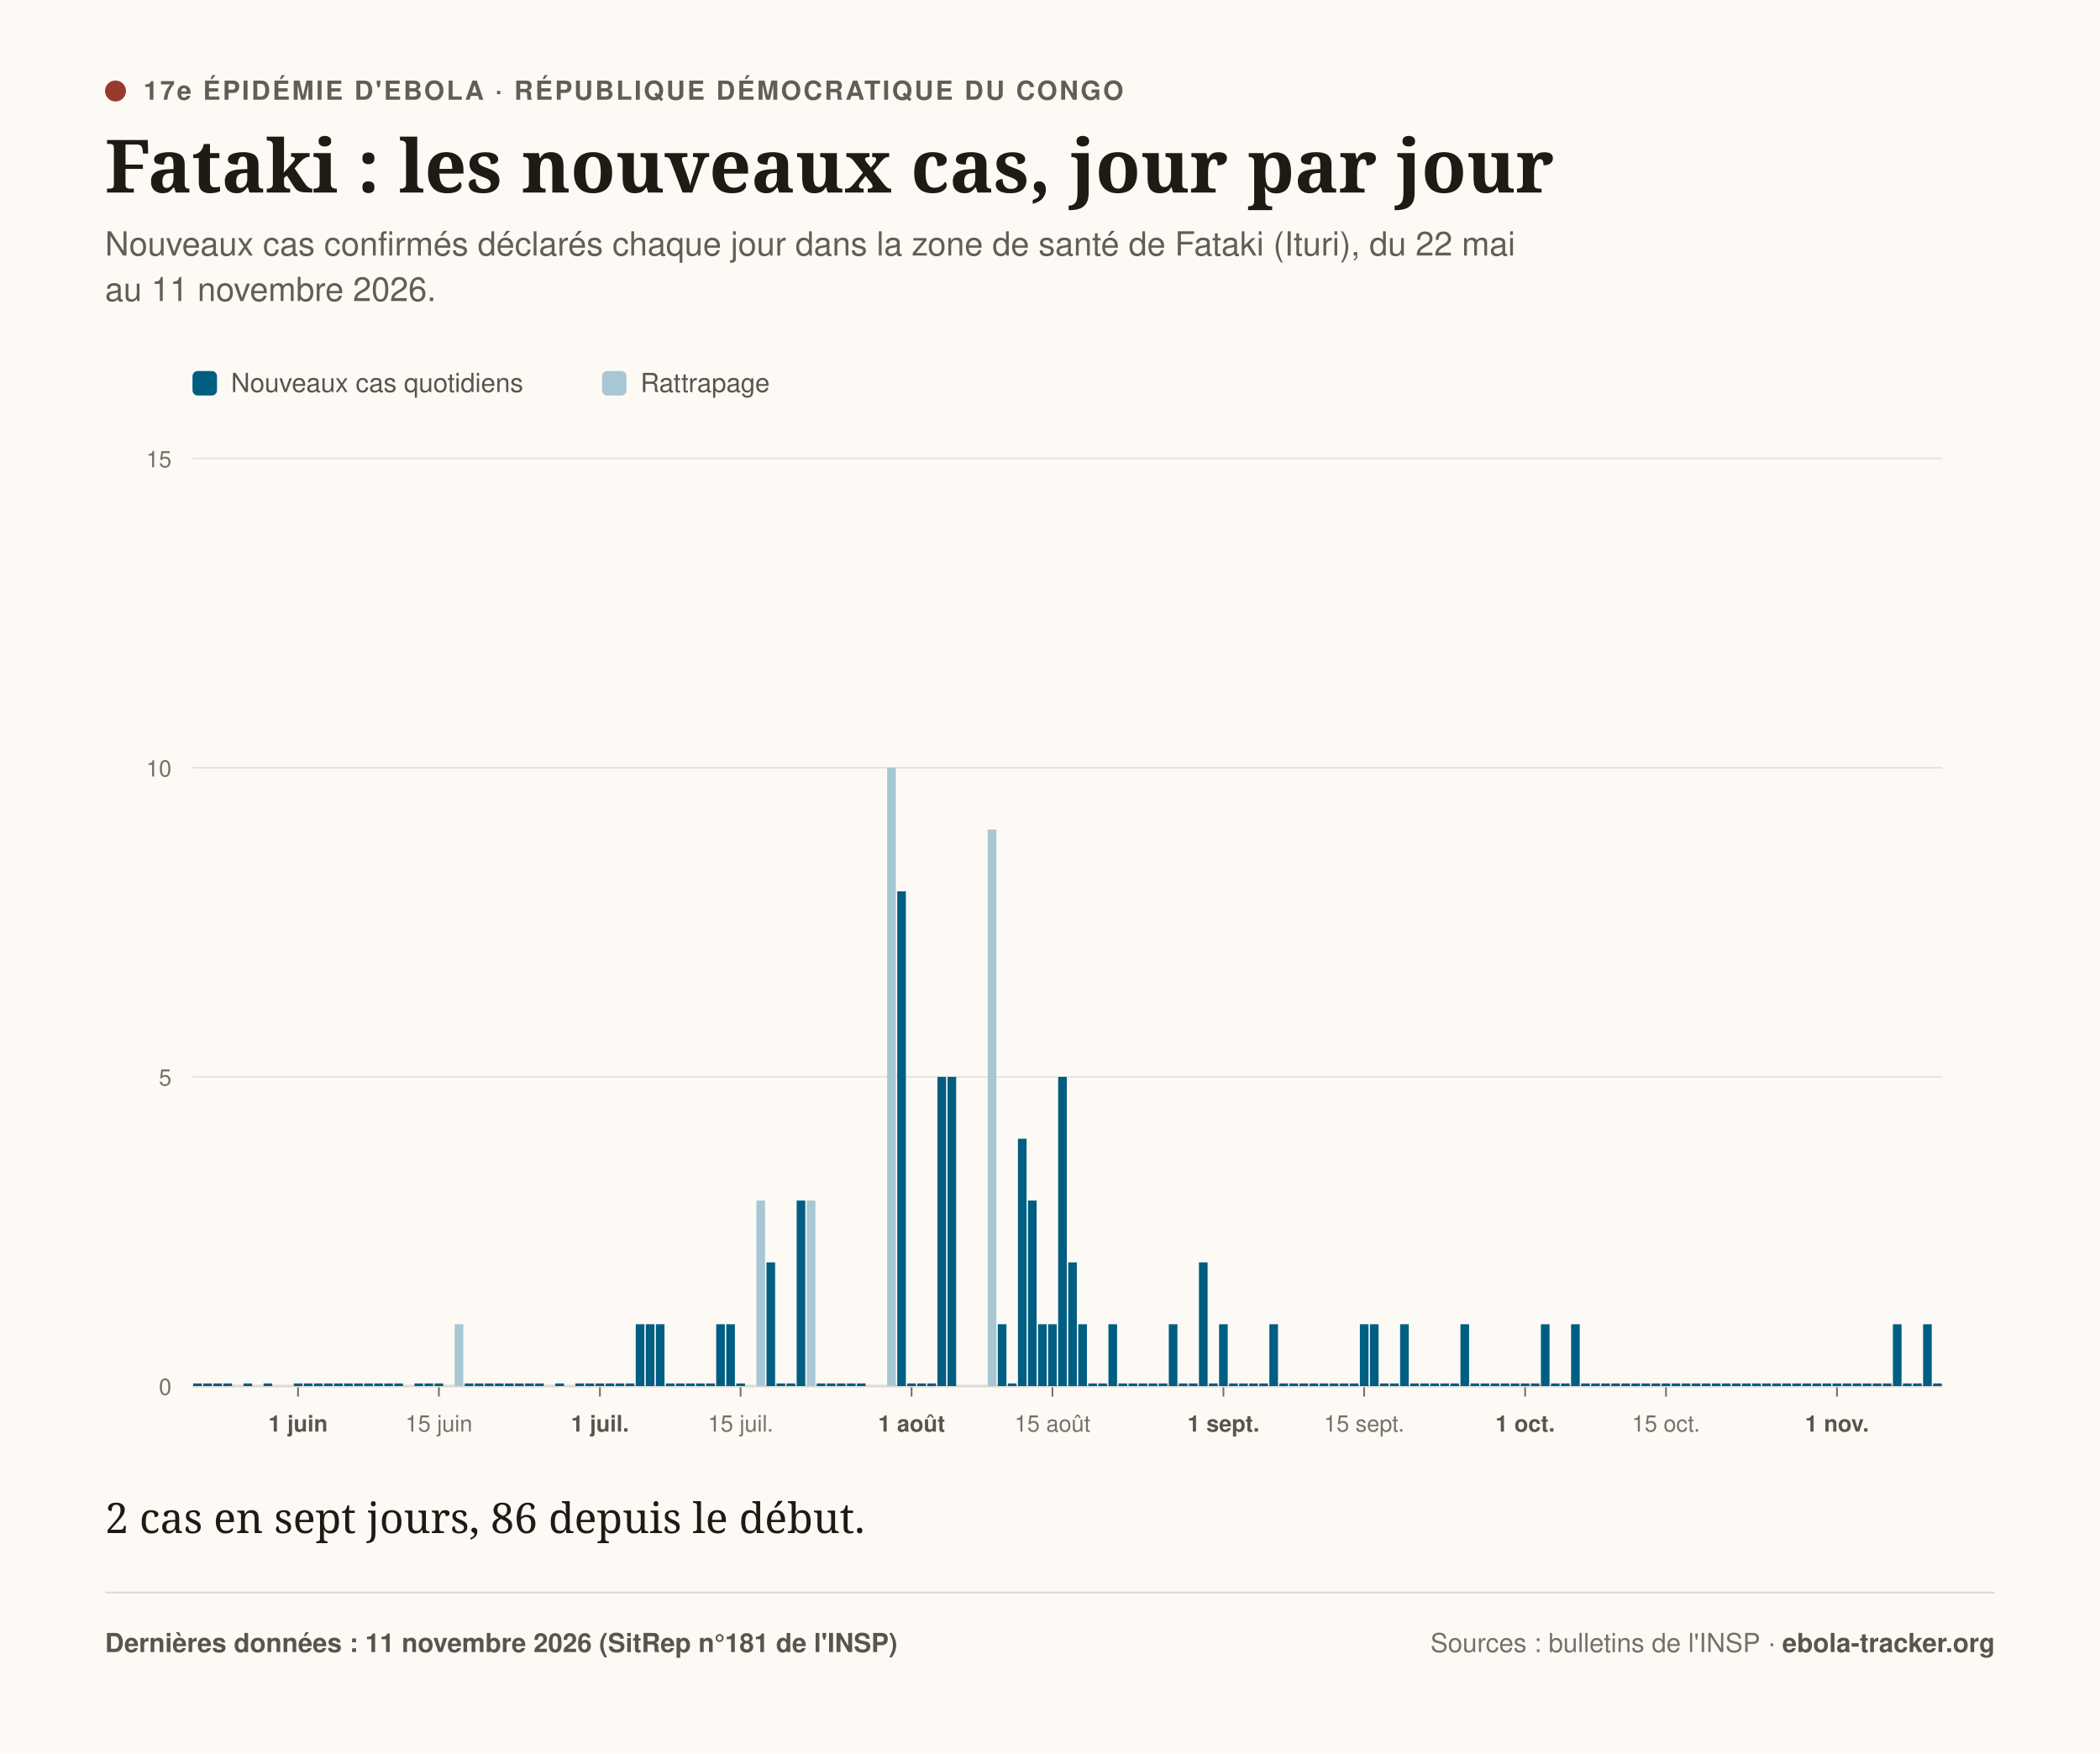
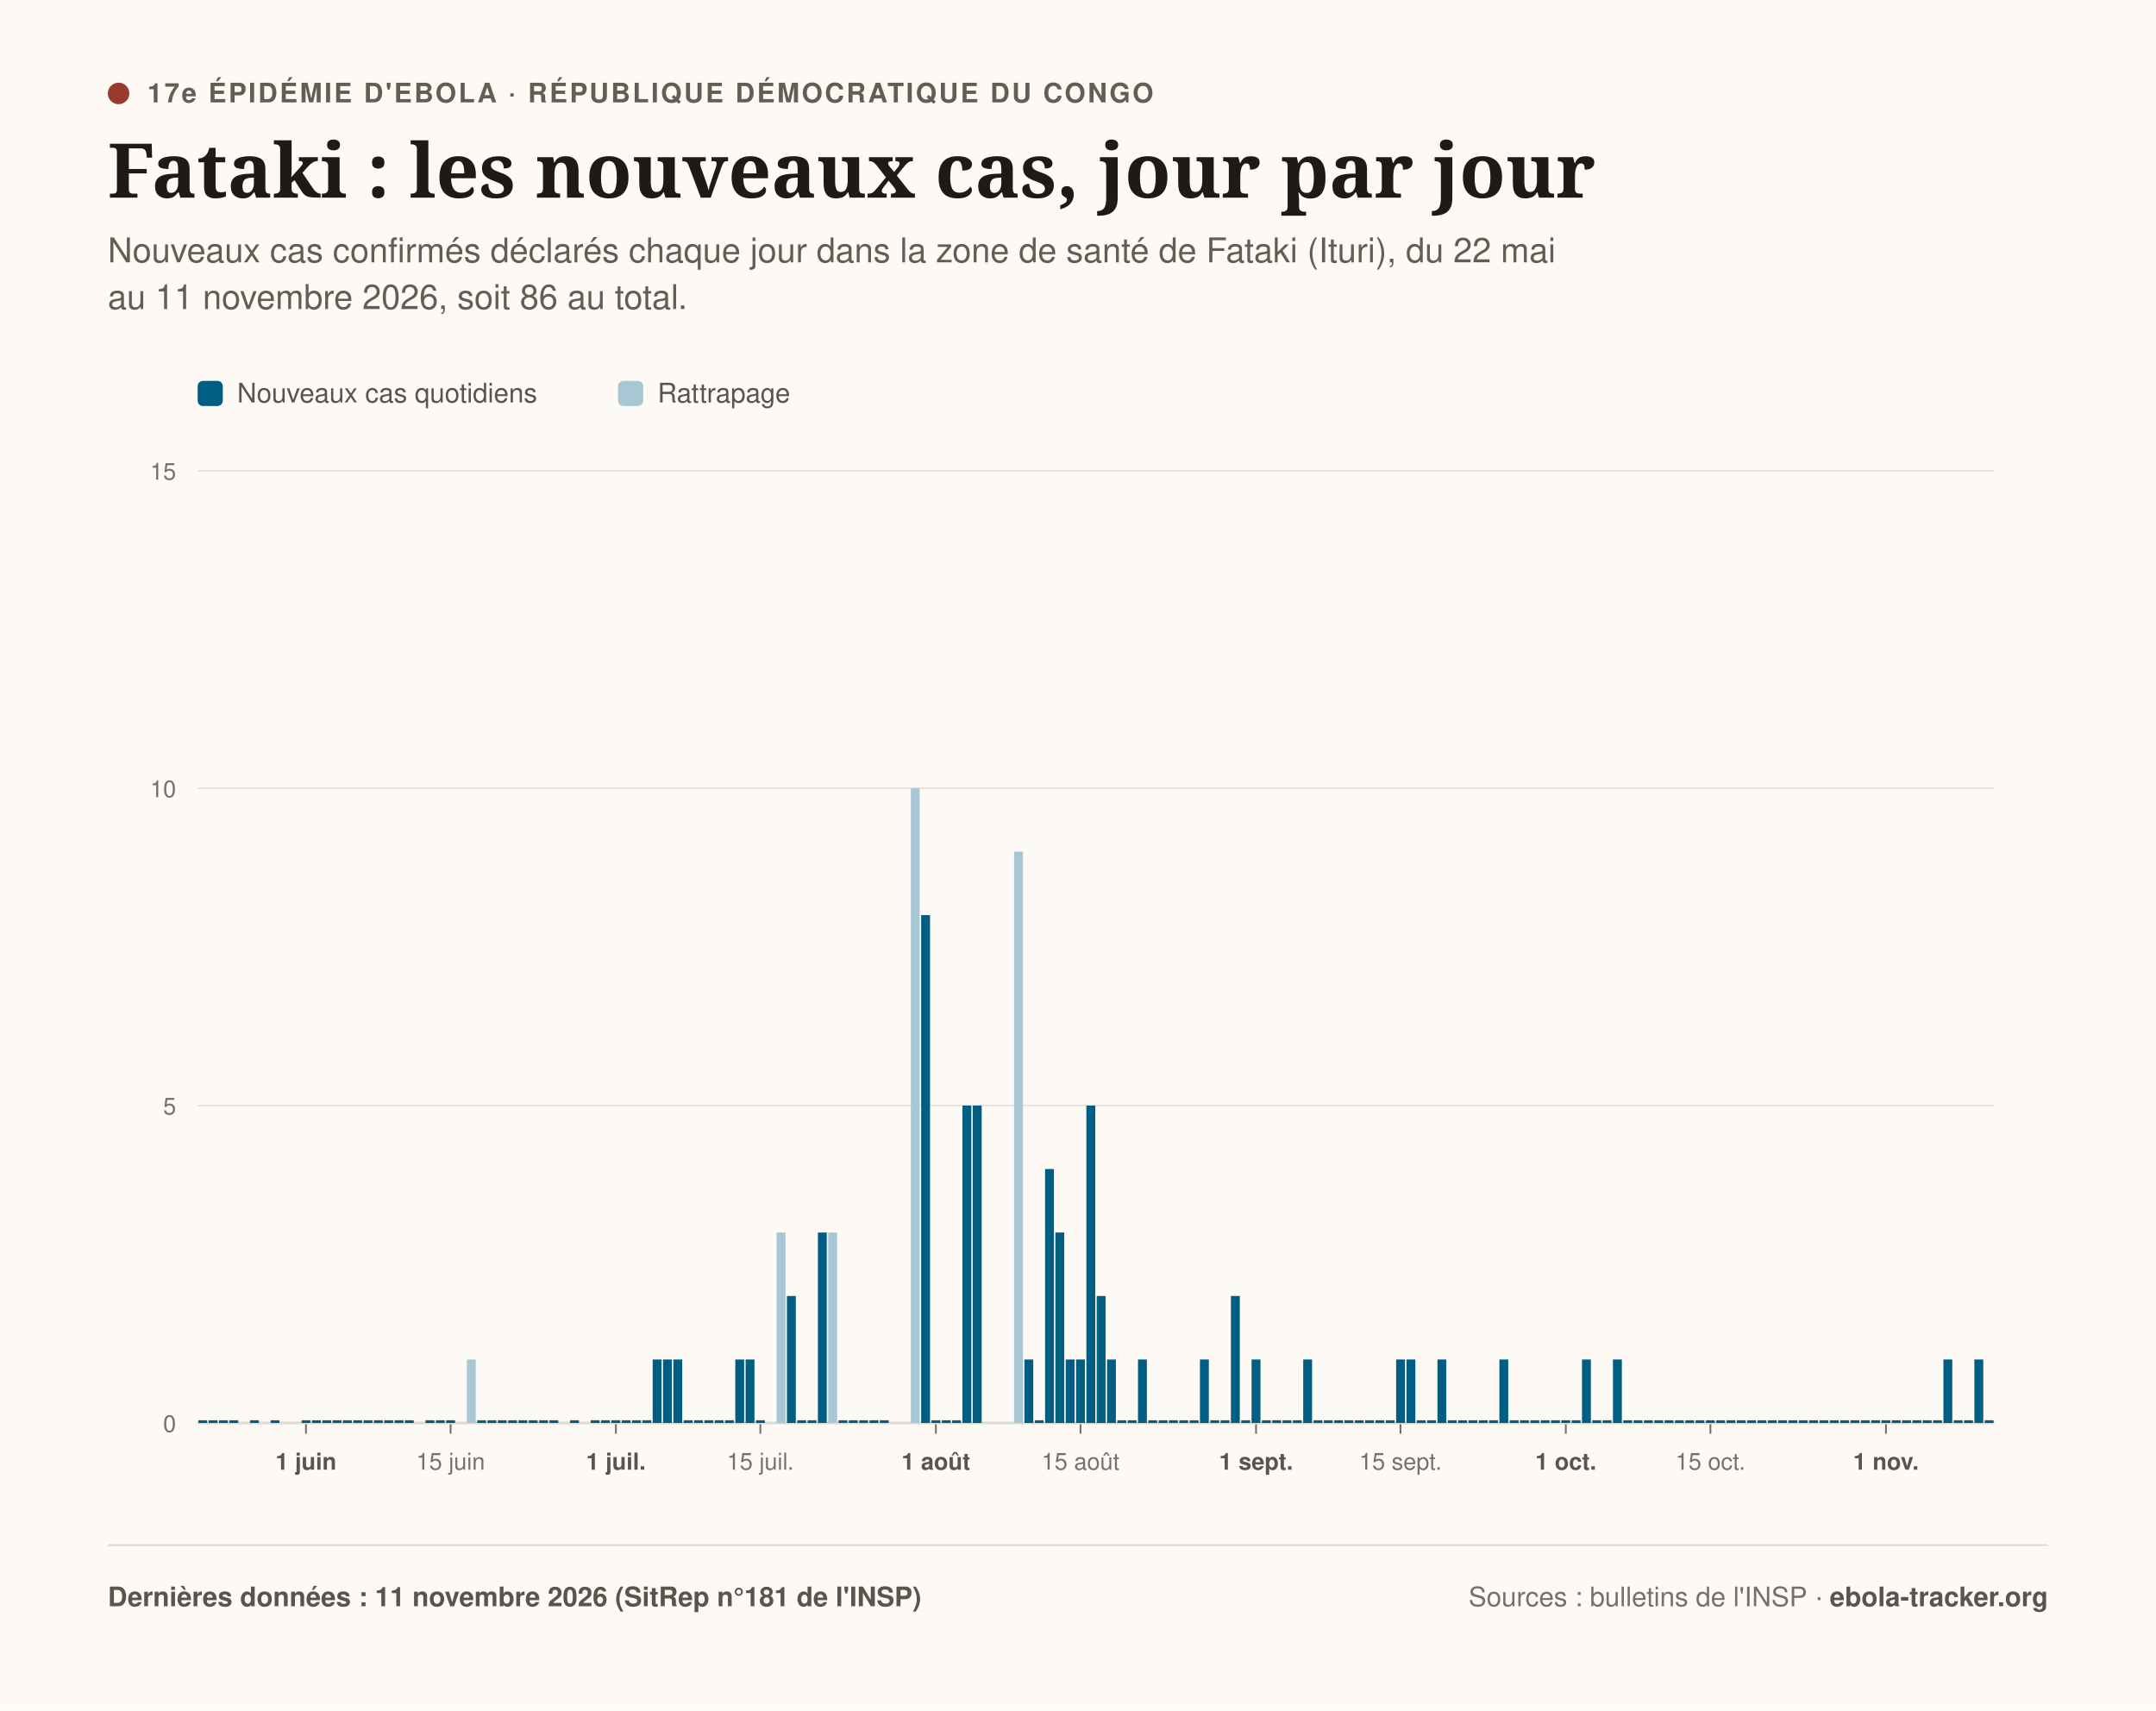
- <svg xmlns="http://www.w3.org/2000/svg" viewBox="0 0 1200 1002" role="img" aria-label="Fataki : les nouveaux cas, jour par jour. Nouveaux cas confirmés déclarés chaque jour dans la zone de santé de Fataki (Ituri), du 22 mai au 11 novembre 2026.">
-   <rect width="1200" height="1002" fill="#FDFAF6" />
+ <svg xmlns="http://www.w3.org/2000/svg" viewBox="0 0 1200 952" role="img" aria-label="Fataki : les nouveaux cas, jour par jour. Nouveaux cas confirmés déclarés chaque jour dans la zone de santé de Fataki (Ituri), du 22 mai au 11 novembre 2026, soit 86 au total.">
+   <rect width="1200" height="952" fill="#FDFAF6" />
  <circle cx="66" cy="52" r="6" fill="#993A2E" />
  <text x="82.0" y="57.0" font-family="'Public Sans',Helvetica,Arial,sans-serif" font-size="15" font-weight="700" fill="#635D54" text-anchor="start" letter-spacing=".08em">17e ÉPIDÉMIE D'EBOLA · RÉPUBLIQUE DÉMOCRATIQUE DU CONGO</text>
  <text x="60.0" y="110.0" font-family="'Source Serif 4',Georgia,serif" font-size="42" font-weight="600" fill="#1F1A13" text-anchor="start">Fataki : les nouveaux cas, jour par jour</text>
  <text x="60.0" y="146.0" font-family="'Public Sans',Helvetica,Arial,sans-serif" font-size="19" font-weight="400" fill="#635D54" text-anchor="start">Nouveaux cas confirmés déclarés chaque jour dans la zone de santé de Fataki (Ituri), du 22 mai</text>
-   <text x="60.0" y="172.0" font-family="'Public Sans',Helvetica,Arial,sans-serif" font-size="19" font-weight="400" fill="#635D54" text-anchor="start">au 11 novembre 2026.</text>
+   <text x="60.0" y="172.0" font-family="'Public Sans',Helvetica,Arial,sans-serif" font-size="19" font-weight="400" fill="#635D54" text-anchor="start">au 11 novembre 2026, soit 86 au total.</text>
  <rect x="110" y="212" width="14" height="14" rx="3" fill="#005E82" />
  <text x="132.0" y="224.0" font-family="'Public Sans',Helvetica,Arial,sans-serif" font-size="15" font-weight="400" fill="#5A544C" text-anchor="start">Nouveaux cas quotidiens</text>
  <rect x="344" y="212" width="14" height="14" rx="3" fill="#a6c7d3" />
  <text x="366.0" y="224.0" font-family="'Public Sans',Helvetica,Arial,sans-serif" font-size="15" font-weight="400" fill="#5A544C" text-anchor="start">Rattrapage</text>
  <line x1="110" x2="1110" y1="792.0" y2="792.0" stroke="#E7E4E0" />
  <text x="98.0" y="797.0" font-family="'Public Sans',Helvetica,Arial,sans-serif" font-size="13" font-weight="400" fill="#777068" text-anchor="end">0</text>
  <line x1="110" x2="1110" y1="615.3" y2="615.3" stroke="#E7E4E0" />
  <text x="98.0" y="620.3" font-family="'Public Sans',Helvetica,Arial,sans-serif" font-size="13" font-weight="400" fill="#777068" text-anchor="end">5</text>
  <line x1="110" x2="1110" y1="438.7" y2="438.7" stroke="#E7E4E0" />
  <text x="98.0" y="443.7" font-family="'Public Sans',Helvetica,Arial,sans-serif" font-size="13" font-weight="400" fill="#777068" text-anchor="end">10</text>
  <line x1="110" x2="1110" y1="262.0" y2="262.0" stroke="#E7E4E0" />
  <text x="98.0" y="267.0" font-family="'Public Sans',Helvetica,Arial,sans-serif" font-size="13" font-weight="400" fill="#777068" text-anchor="end">15</text>
  <line x1="170.3" x2="170.3" y1="792" y2="798" stroke="#777068" />
  <text x="170.3" y="818.0" font-family="'Public Sans',Helvetica,Arial,sans-serif" font-size="13" font-weight="600" fill="#5A544C" text-anchor="middle">1 juin</text>
  <line x1="250.8" x2="250.8" y1="792" y2="798" stroke="#777068" />
  <text x="250.8" y="818.0" font-family="'Public Sans',Helvetica,Arial,sans-serif" font-size="13" font-weight="400" fill="#777068" text-anchor="middle">15 juin</text>
  <line x1="342.8" x2="342.8" y1="792" y2="798" stroke="#777068" />
  <text x="342.8" y="818.0" font-family="'Public Sans',Helvetica,Arial,sans-serif" font-size="13" font-weight="600" fill="#5A544C" text-anchor="middle">1 juil.</text>
  <line x1="423.2" x2="423.2" y1="792" y2="798" stroke="#777068" />
  <text x="423.2" y="818.0" font-family="'Public Sans',Helvetica,Arial,sans-serif" font-size="13" font-weight="400" fill="#777068" text-anchor="middle">15 juil.</text>
  <line x1="520.9" x2="520.9" y1="792" y2="798" stroke="#777068" />
  <text x="520.9" y="818.0" font-family="'Public Sans',Helvetica,Arial,sans-serif" font-size="13" font-weight="600" fill="#5A544C" text-anchor="middle">1 août</text>
  <line x1="601.4" x2="601.4" y1="792" y2="798" stroke="#777068" />
  <text x="601.4" y="818.0" font-family="'Public Sans',Helvetica,Arial,sans-serif" font-size="13" font-weight="400" fill="#777068" text-anchor="middle">15 août</text>
  <line x1="699.1" x2="699.1" y1="792" y2="798" stroke="#777068" />
  <text x="699.1" y="818.0" font-family="'Public Sans',Helvetica,Arial,sans-serif" font-size="13" font-weight="600" fill="#5A544C" text-anchor="middle">1 sept.</text>
  <line x1="779.5" x2="779.5" y1="792" y2="798" stroke="#777068" />
  <text x="779.5" y="818.0" font-family="'Public Sans',Helvetica,Arial,sans-serif" font-size="13" font-weight="400" fill="#777068" text-anchor="middle">15 sept.</text>
  <line x1="871.5" x2="871.5" y1="792" y2="798" stroke="#777068" />
  <text x="871.5" y="818.0" font-family="'Public Sans',Helvetica,Arial,sans-serif" font-size="13" font-weight="600" fill="#5A544C" text-anchor="middle">1 oct.</text>
  <line x1="952.0" x2="952.0" y1="792" y2="798" stroke="#777068" />
  <text x="952.0" y="818.0" font-family="'Public Sans',Helvetica,Arial,sans-serif" font-size="13" font-weight="400" fill="#777068" text-anchor="middle">15 oct.</text>
  <line x1="1049.7" x2="1049.7" y1="792" y2="798" stroke="#777068" />
  <text x="1049.7" y="818.0" font-family="'Public Sans',Helvetica,Arial,sans-serif" font-size="13" font-weight="600" fill="#5A544C" text-anchor="middle">1 nov.</text>
  <line x1="110" x2="1110" y1="792" y2="792" stroke="#DEDAD5" stroke-width="1.5" />
  <rect x="110.40" y="790.50" width="4.94" height="1.50" fill="#005E82" />
  <rect x="116.15" y="790.50" width="4.94" height="1.50" fill="#005E82" />
  <rect x="121.90" y="790.50" width="4.94" height="1.50" fill="#005E82" />
  <rect x="127.64" y="790.50" width="4.94" height="1.50" fill="#005E82" />
  <rect x="139.14" y="790.50" width="4.94" height="1.50" fill="#005E82" />
  <rect x="150.63" y="790.50" width="4.94" height="1.50" fill="#005E82" />
  <rect x="167.87" y="790.50" width="4.94" height="1.50" fill="#005E82" />
  <rect x="173.62" y="790.50" width="4.94" height="1.50" fill="#005E82" />
  <rect x="179.37" y="790.50" width="4.94" height="1.50" fill="#005E82" />
  <rect x="185.11" y="790.50" width="4.94" height="1.50" fill="#005E82" />
  <rect x="190.86" y="790.50" width="4.94" height="1.50" fill="#005E82" />
  <rect x="196.61" y="790.50" width="4.94" height="1.50" fill="#005E82" />
  <rect x="202.36" y="790.50" width="4.94" height="1.50" fill="#005E82" />
  <rect x="208.10" y="790.50" width="4.94" height="1.50" fill="#005E82" />
  <rect x="213.85" y="790.50" width="4.94" height="1.50" fill="#005E82" />
  <rect x="219.60" y="790.50" width="4.94" height="1.50" fill="#005E82" />
  <rect x="225.34" y="790.50" width="4.94" height="1.50" fill="#005E82" />
  <rect x="236.84" y="790.50" width="4.94" height="1.50" fill="#005E82" />
  <rect x="242.59" y="790.50" width="4.94" height="1.50" fill="#005E82" />
  <rect x="248.33" y="790.50" width="4.94" height="1.50" fill="#005E82" />
  <rect x="259.83" y="756.67" width="4.94" height="35.33" fill="#a6c7d3" />
  <rect x="265.57" y="790.50" width="4.94" height="1.50" fill="#005E82" />
  <rect x="271.32" y="790.50" width="4.94" height="1.50" fill="#005E82" />
  <rect x="277.07" y="790.50" width="4.94" height="1.50" fill="#005E82" />
  <rect x="282.82" y="790.50" width="4.94" height="1.50" fill="#005E82" />
  <rect x="288.56" y="790.50" width="4.94" height="1.50" fill="#005E82" />
  <rect x="294.31" y="790.50" width="4.94" height="1.50" fill="#005E82" />
  <rect x="300.06" y="790.50" width="4.94" height="1.50" fill="#005E82" />
  <rect x="305.80" y="790.50" width="4.94" height="1.50" fill="#005E82" />
  <rect x="317.30" y="790.50" width="4.94" height="1.50" fill="#005E82" />
  <rect x="328.79" y="790.50" width="4.94" height="1.50" fill="#005E82" />
  <rect x="334.54" y="790.50" width="4.94" height="1.50" fill="#005E82" />
  <rect x="340.29" y="790.50" width="4.94" height="1.50" fill="#005E82" />
  <rect x="346.03" y="790.50" width="4.94" height="1.50" fill="#005E82" />
  <rect x="351.78" y="790.50" width="4.94" height="1.50" fill="#005E82" />
  <rect x="357.53" y="790.50" width="4.94" height="1.50" fill="#005E82" />
  <rect x="363.28" y="756.67" width="4.94" height="35.33" fill="#005E82" />
  <rect x="369.02" y="756.67" width="4.94" height="35.33" fill="#005E82" />
  <rect x="374.77" y="756.67" width="4.94" height="35.33" fill="#005E82" />
  <rect x="380.52" y="790.50" width="4.94" height="1.50" fill="#005E82" />
  <rect x="386.26" y="790.50" width="4.94" height="1.50" fill="#005E82" />
  <rect x="392.01" y="790.50" width="4.94" height="1.50" fill="#005E82" />
  <rect x="397.76" y="790.50" width="4.94" height="1.50" fill="#005E82" />
  <rect x="403.51" y="790.50" width="4.94" height="1.50" fill="#005E82" />
  <rect x="409.25" y="756.67" width="4.94" height="35.33" fill="#005E82" />
  <rect x="415.00" y="756.67" width="4.94" height="35.33" fill="#005E82" />
  <rect x="420.75" y="790.50" width="4.94" height="1.50" fill="#005E82" />
  <rect x="432.24" y="686.00" width="4.94" height="106.00" fill="#a6c7d3" />
  <rect x="437.99" y="721.33" width="4.94" height="70.67" fill="#005E82" />
  <rect x="443.74" y="790.50" width="4.94" height="1.50" fill="#005E82" />
  <rect x="449.48" y="790.50" width="4.94" height="1.50" fill="#005E82" />
  <rect x="455.23" y="686.00" width="4.94" height="106.00" fill="#005E82" />
  <rect x="460.98" y="686.00" width="4.94" height="106.00" fill="#a6c7d3" />
  <rect x="466.72" y="790.50" width="4.94" height="1.50" fill="#005E82" />
  <rect x="472.47" y="790.50" width="4.94" height="1.50" fill="#005E82" />
  <rect x="478.22" y="790.50" width="4.94" height="1.50" fill="#005E82" />
  <rect x="483.97" y="790.50" width="4.94" height="1.50" fill="#005E82" />
  <rect x="489.71" y="790.50" width="4.94" height="1.50" fill="#005E82" />
  <rect x="506.95" y="438.67" width="4.94" height="353.33" fill="#a6c7d3" />
  <rect x="512.70" y="509.33" width="4.94" height="282.67" fill="#005E82" />
  <rect x="518.45" y="790.50" width="4.94" height="1.50" fill="#005E82" />
  <rect x="524.20" y="790.50" width="4.94" height="1.50" fill="#005E82" />
  <rect x="529.94" y="790.50" width="4.94" height="1.50" fill="#005E82" />
  <rect x="535.69" y="615.33" width="4.94" height="176.67" fill="#005E82" />
  <rect x="541.44" y="615.33" width="4.94" height="176.67" fill="#005E82" />
  <rect x="564.43" y="474.00" width="4.94" height="318.00" fill="#a6c7d3" />
  <rect x="570.17" y="756.67" width="4.94" height="35.33" fill="#005E82" />
  <rect x="575.92" y="790.50" width="4.94" height="1.50" fill="#005E82" />
  <rect x="581.67" y="650.67" width="4.94" height="141.33" fill="#005E82" />
  <rect x="587.41" y="686.00" width="4.94" height="106.00" fill="#005E82" />
  <rect x="593.16" y="756.67" width="4.94" height="35.33" fill="#005E82" />
  <rect x="598.91" y="756.67" width="4.94" height="35.33" fill="#005E82" />
  <rect x="604.66" y="615.33" width="4.94" height="176.67" fill="#005E82" />
  <rect x="610.40" y="721.33" width="4.94" height="70.67" fill="#005E82" />
  <rect x="616.15" y="756.67" width="4.94" height="35.33" fill="#005E82" />
  <rect x="621.90" y="790.50" width="4.94" height="1.50" fill="#005E82" />
  <rect x="627.64" y="790.50" width="4.94" height="1.50" fill="#005E82" />
  <rect x="633.39" y="756.67" width="4.94" height="35.33" fill="#005E82" />
  <rect x="639.14" y="790.50" width="4.94" height="1.50" fill="#005E82" />
  <rect x="644.89" y="790.50" width="4.94" height="1.50" fill="#005E82" />
  <rect x="650.63" y="790.50" width="4.94" height="1.50" fill="#005E82" />
  <rect x="656.38" y="790.50" width="4.94" height="1.50" fill="#005E82" />
  <rect x="662.13" y="790.50" width="4.94" height="1.50" fill="#005E82" />
  <rect x="667.87" y="756.67" width="4.94" height="35.33" fill="#005E82" />
  <rect x="673.62" y="790.50" width="4.94" height="1.50" fill="#005E82" />
  <rect x="679.37" y="790.50" width="4.94" height="1.50" fill="#005E82" />
  <rect x="685.11" y="721.33" width="4.94" height="70.67" fill="#005E82" />
  <rect x="690.86" y="790.50" width="4.94" height="1.50" fill="#005E82" />
  <rect x="696.61" y="756.67" width="4.94" height="35.33" fill="#005E82" />
  <rect x="702.36" y="790.50" width="4.94" height="1.50" fill="#005E82" />
  <rect x="708.10" y="790.50" width="4.94" height="1.50" fill="#005E82" />
  <rect x="713.85" y="790.50" width="4.94" height="1.50" fill="#005E82" />
  <rect x="719.60" y="790.50" width="4.94" height="1.50" fill="#005E82" />
  <rect x="725.34" y="756.67" width="4.94" height="35.33" fill="#005E82" />
  <rect x="731.09" y="790.50" width="4.94" height="1.50" fill="#005E82" />
  <rect x="736.84" y="790.50" width="4.94" height="1.50" fill="#005E82" />
  <rect x="742.59" y="790.50" width="4.94" height="1.50" fill="#005E82" />
  <rect x="748.33" y="790.50" width="4.94" height="1.50" fill="#005E82" />
  <rect x="754.08" y="790.50" width="4.94" height="1.50" fill="#005E82" />
  <rect x="759.83" y="790.50" width="4.94" height="1.50" fill="#005E82" />
  <rect x="765.57" y="790.50" width="4.94" height="1.50" fill="#005E82" />
  <rect x="771.32" y="790.50" width="4.94" height="1.50" fill="#005E82" />
  <rect x="777.07" y="756.67" width="4.94" height="35.33" fill="#005E82" />
  <rect x="782.82" y="756.67" width="4.94" height="35.33" fill="#005E82" />
  <rect x="788.56" y="790.50" width="4.94" height="1.50" fill="#005E82" />
  <rect x="794.31" y="790.50" width="4.94" height="1.50" fill="#005E82" />
  <rect x="800.06" y="756.67" width="4.94" height="35.33" fill="#005E82" />
  <rect x="805.80" y="790.50" width="4.94" height="1.50" fill="#005E82" />
  <rect x="811.55" y="790.50" width="4.94" height="1.50" fill="#005E82" />
  <rect x="817.30" y="790.50" width="4.94" height="1.50" fill="#005E82" />
  <rect x="823.05" y="790.50" width="4.94" height="1.50" fill="#005E82" />
  <rect x="828.79" y="790.50" width="4.94" height="1.50" fill="#005E82" />
  <rect x="834.54" y="756.67" width="4.94" height="35.33" fill="#005E82" />
  <rect x="840.29" y="790.50" width="4.94" height="1.50" fill="#005E82" />
  <rect x="846.03" y="790.50" width="4.94" height="1.50" fill="#005E82" />
  <rect x="851.78" y="790.50" width="4.94" height="1.50" fill="#005E82" />
  <rect x="857.53" y="790.50" width="4.94" height="1.50" fill="#005E82" />
  <rect x="863.28" y="790.50" width="4.94" height="1.50" fill="#005E82" />
  <rect x="869.02" y="790.50" width="4.94" height="1.50" fill="#005E82" />
  <rect x="874.77" y="790.50" width="4.94" height="1.50" fill="#005E82" />
  <rect x="880.52" y="756.67" width="4.94" height="35.33" fill="#005E82" />
  <rect x="886.26" y="790.50" width="4.94" height="1.50" fill="#005E82" />
  <rect x="892.01" y="790.50" width="4.94" height="1.50" fill="#005E82" />
  <rect x="897.76" y="756.67" width="4.94" height="35.33" fill="#005E82" />
  <rect x="903.51" y="790.50" width="4.94" height="1.50" fill="#005E82" />
  <rect x="909.25" y="790.50" width="4.94" height="1.50" fill="#005E82" />
  <rect x="915.00" y="790.50" width="4.94" height="1.50" fill="#005E82" />
  <rect x="920.75" y="790.50" width="4.94" height="1.50" fill="#005E82" />
  <rect x="926.49" y="790.50" width="4.94" height="1.50" fill="#005E82" />
  <rect x="932.24" y="790.50" width="4.94" height="1.50" fill="#005E82" />
  <rect x="937.99" y="790.50" width="4.94" height="1.50" fill="#005E82" />
  <rect x="943.74" y="790.50" width="4.94" height="1.50" fill="#005E82" />
  <rect x="949.48" y="790.50" width="4.94" height="1.50" fill="#005E82" />
  <rect x="955.23" y="790.50" width="4.94" height="1.50" fill="#005E82" />
  <rect x="960.98" y="790.50" width="4.94" height="1.50" fill="#005E82" />
  <rect x="966.72" y="790.50" width="4.94" height="1.50" fill="#005E82" />
  <rect x="972.47" y="790.50" width="4.94" height="1.50" fill="#005E82" />
  <rect x="978.22" y="790.50" width="4.94" height="1.50" fill="#005E82" />
  <rect x="983.97" y="790.50" width="4.94" height="1.50" fill="#005E82" />
  <rect x="989.71" y="790.50" width="4.94" height="1.50" fill="#005E82" />
  <rect x="995.46" y="790.50" width="4.94" height="1.50" fill="#005E82" />
  <rect x="1001.21" y="790.50" width="4.94" height="1.50" fill="#005E82" />
  <rect x="1006.95" y="790.50" width="4.94" height="1.50" fill="#005E82" />
  <rect x="1012.70" y="790.50" width="4.94" height="1.50" fill="#005E82" />
  <rect x="1018.45" y="790.50" width="4.94" height="1.50" fill="#005E82" />
  <rect x="1024.20" y="790.50" width="4.94" height="1.50" fill="#005E82" />
  <rect x="1029.94" y="790.50" width="4.94" height="1.50" fill="#005E82" />
  <rect x="1035.69" y="790.50" width="4.94" height="1.50" fill="#005E82" />
  <rect x="1041.44" y="790.50" width="4.94" height="1.50" fill="#005E82" />
  <rect x="1047.18" y="790.50" width="4.94" height="1.50" fill="#005E82" />
  <rect x="1052.93" y="790.50" width="4.94" height="1.50" fill="#005E82" />
  <rect x="1058.68" y="790.50" width="4.94" height="1.50" fill="#005E82" />
  <rect x="1064.43" y="790.50" width="4.94" height="1.50" fill="#005E82" />
  <rect x="1070.17" y="790.50" width="4.94" height="1.50" fill="#005E82" />
  <rect x="1075.92" y="790.50" width="4.94" height="1.50" fill="#005E82" />
  <rect x="1081.67" y="756.67" width="4.94" height="35.33" fill="#005E82" />
  <rect x="1087.41" y="790.50" width="4.94" height="1.50" fill="#005E82" />
  <rect x="1093.16" y="790.50" width="4.94" height="1.50" fill="#005E82" />
  <rect x="1098.91" y="756.67" width="4.94" height="35.33" fill="#005E82" />
  <rect x="1104.66" y="790.50" width="4.94" height="1.50" fill="#005E82" />
-   <text x="60.0" y="876.0" font-family="'Source Serif 4',Georgia,serif" font-size="24" font-weight="400" fill="#1F1A13" text-anchor="start">2 cas en sept jours, 86 depuis le début.</text>
-   <line x1="60" x2="1140" y1="910" y2="910" stroke="#DEDAD5" />
-   <text x="60.0" y="944.0" font-family="'Public Sans',Helvetica,Arial,sans-serif" font-size="15" font-weight="600" fill="#5A544C" text-anchor="start">Dernières données : 11 novembre 2026 (SitRep n°181 de l'INSP)</text>
-   <text x="1140" y="944" text-anchor="end" font-family="'Public Sans',Helvetica,Arial,sans-serif" font-size="15" fill="#777068">Sources : bulletins de l'INSP · <tspan font-weight="700" fill="#5A544C">ebola-tracker.org</tspan>
+   <line x1="60" x2="1140" y1="860" y2="860" stroke="#DEDAD5" />
+   <text x="60.0" y="894.0" font-family="'Public Sans',Helvetica,Arial,sans-serif" font-size="15" font-weight="600" fill="#5A544C" text-anchor="start">Dernières données : 11 novembre 2026 (SitRep n°181 de l'INSP)</text>
+   <text x="1140" y="894" text-anchor="end" font-family="'Public Sans',Helvetica,Arial,sans-serif" font-size="15" fill="#777068">Sources : bulletins de l'INSP · <tspan font-weight="700" fill="#5A544C">ebola-tracker.org</tspan>
  </text>
</svg>
